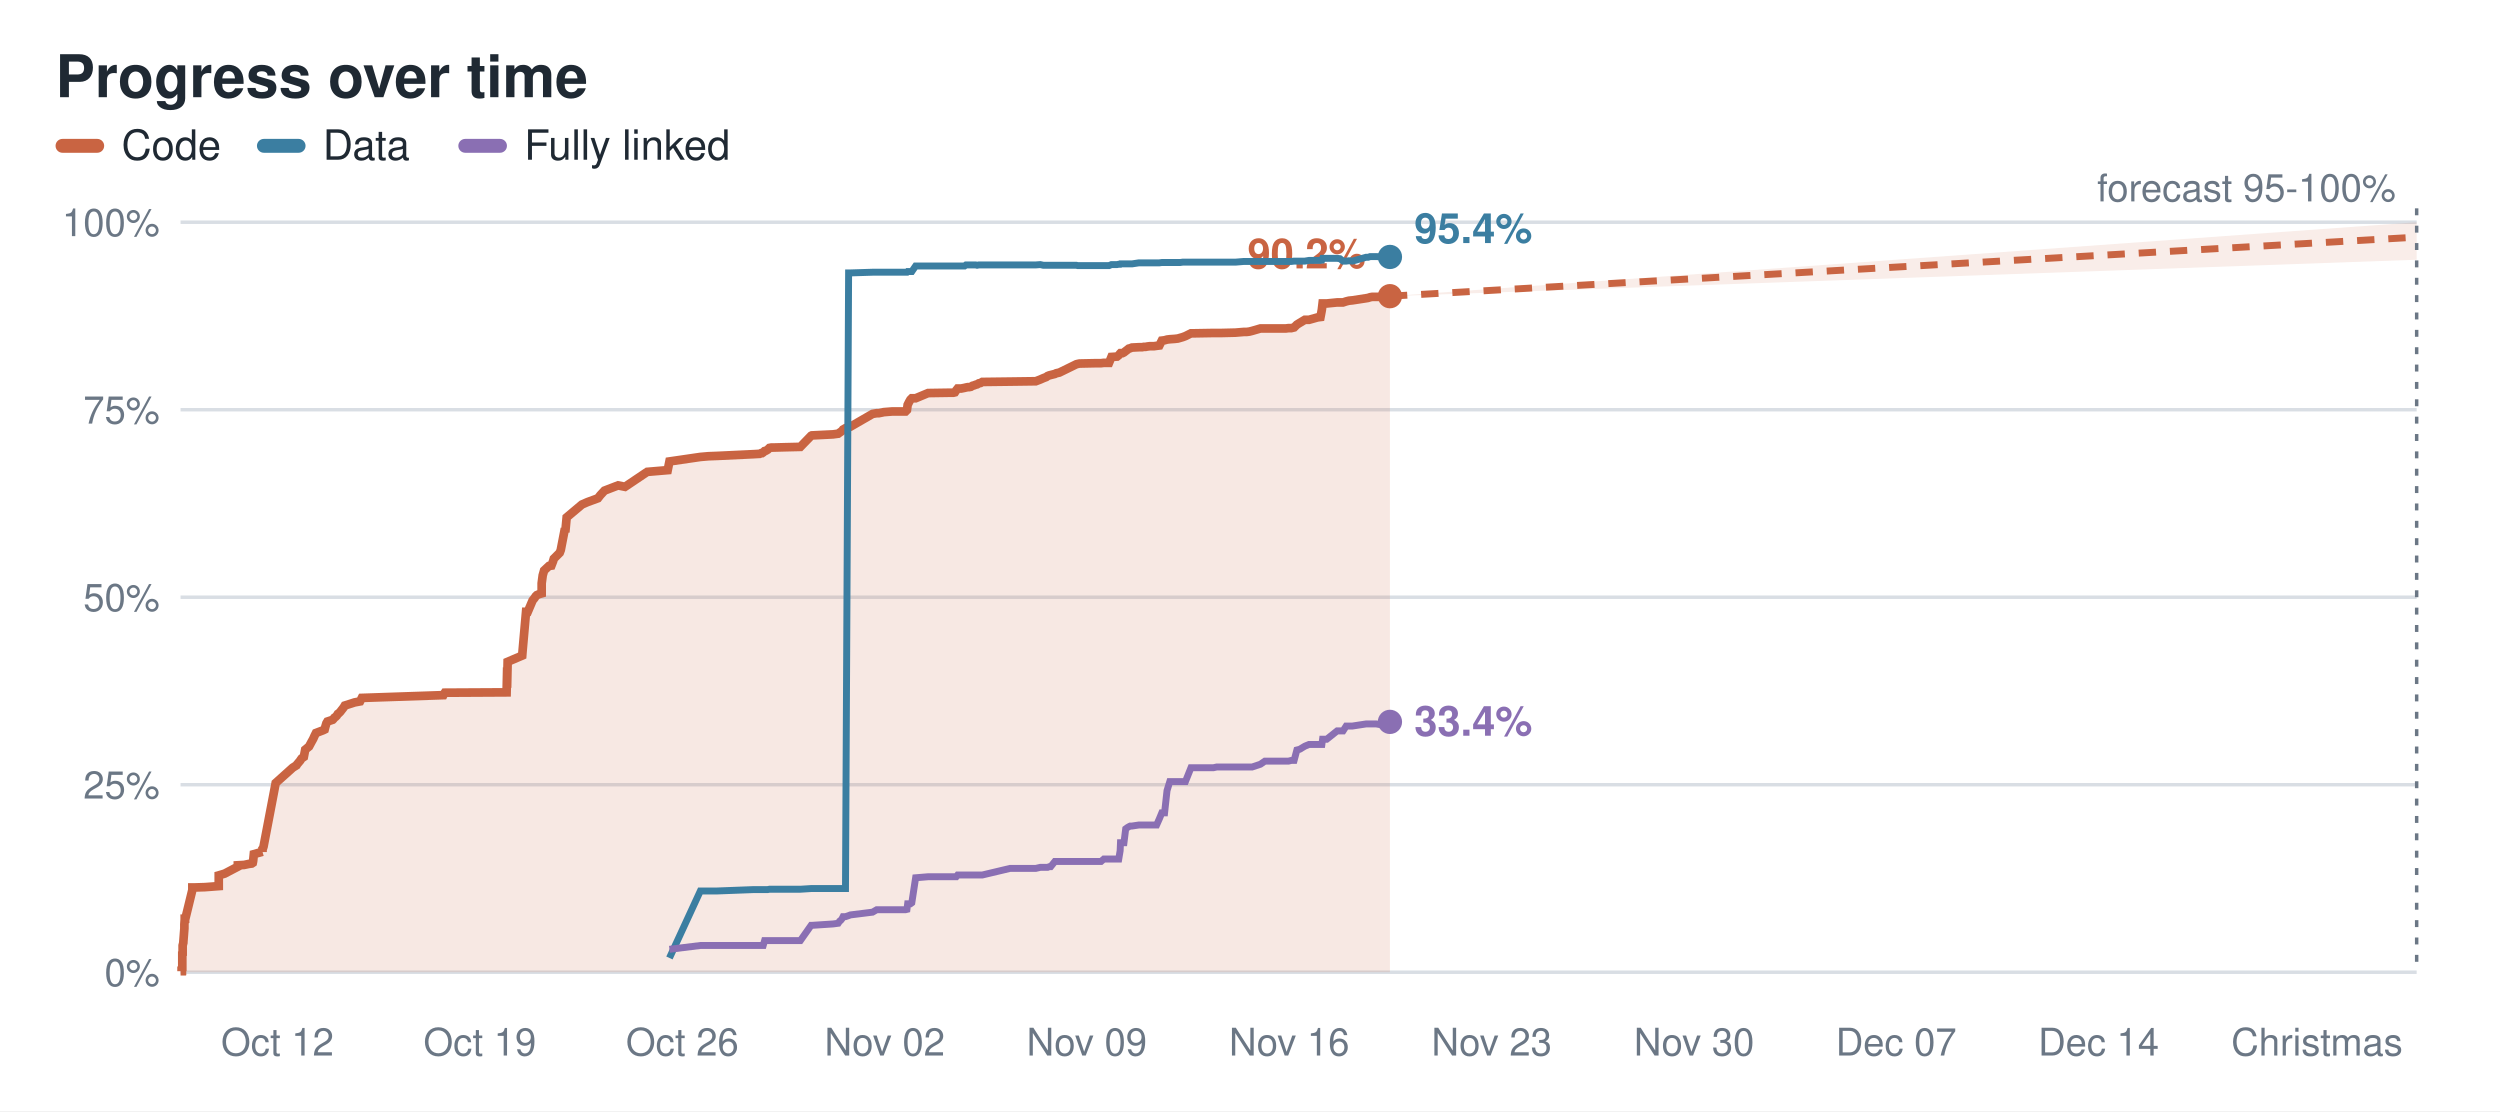
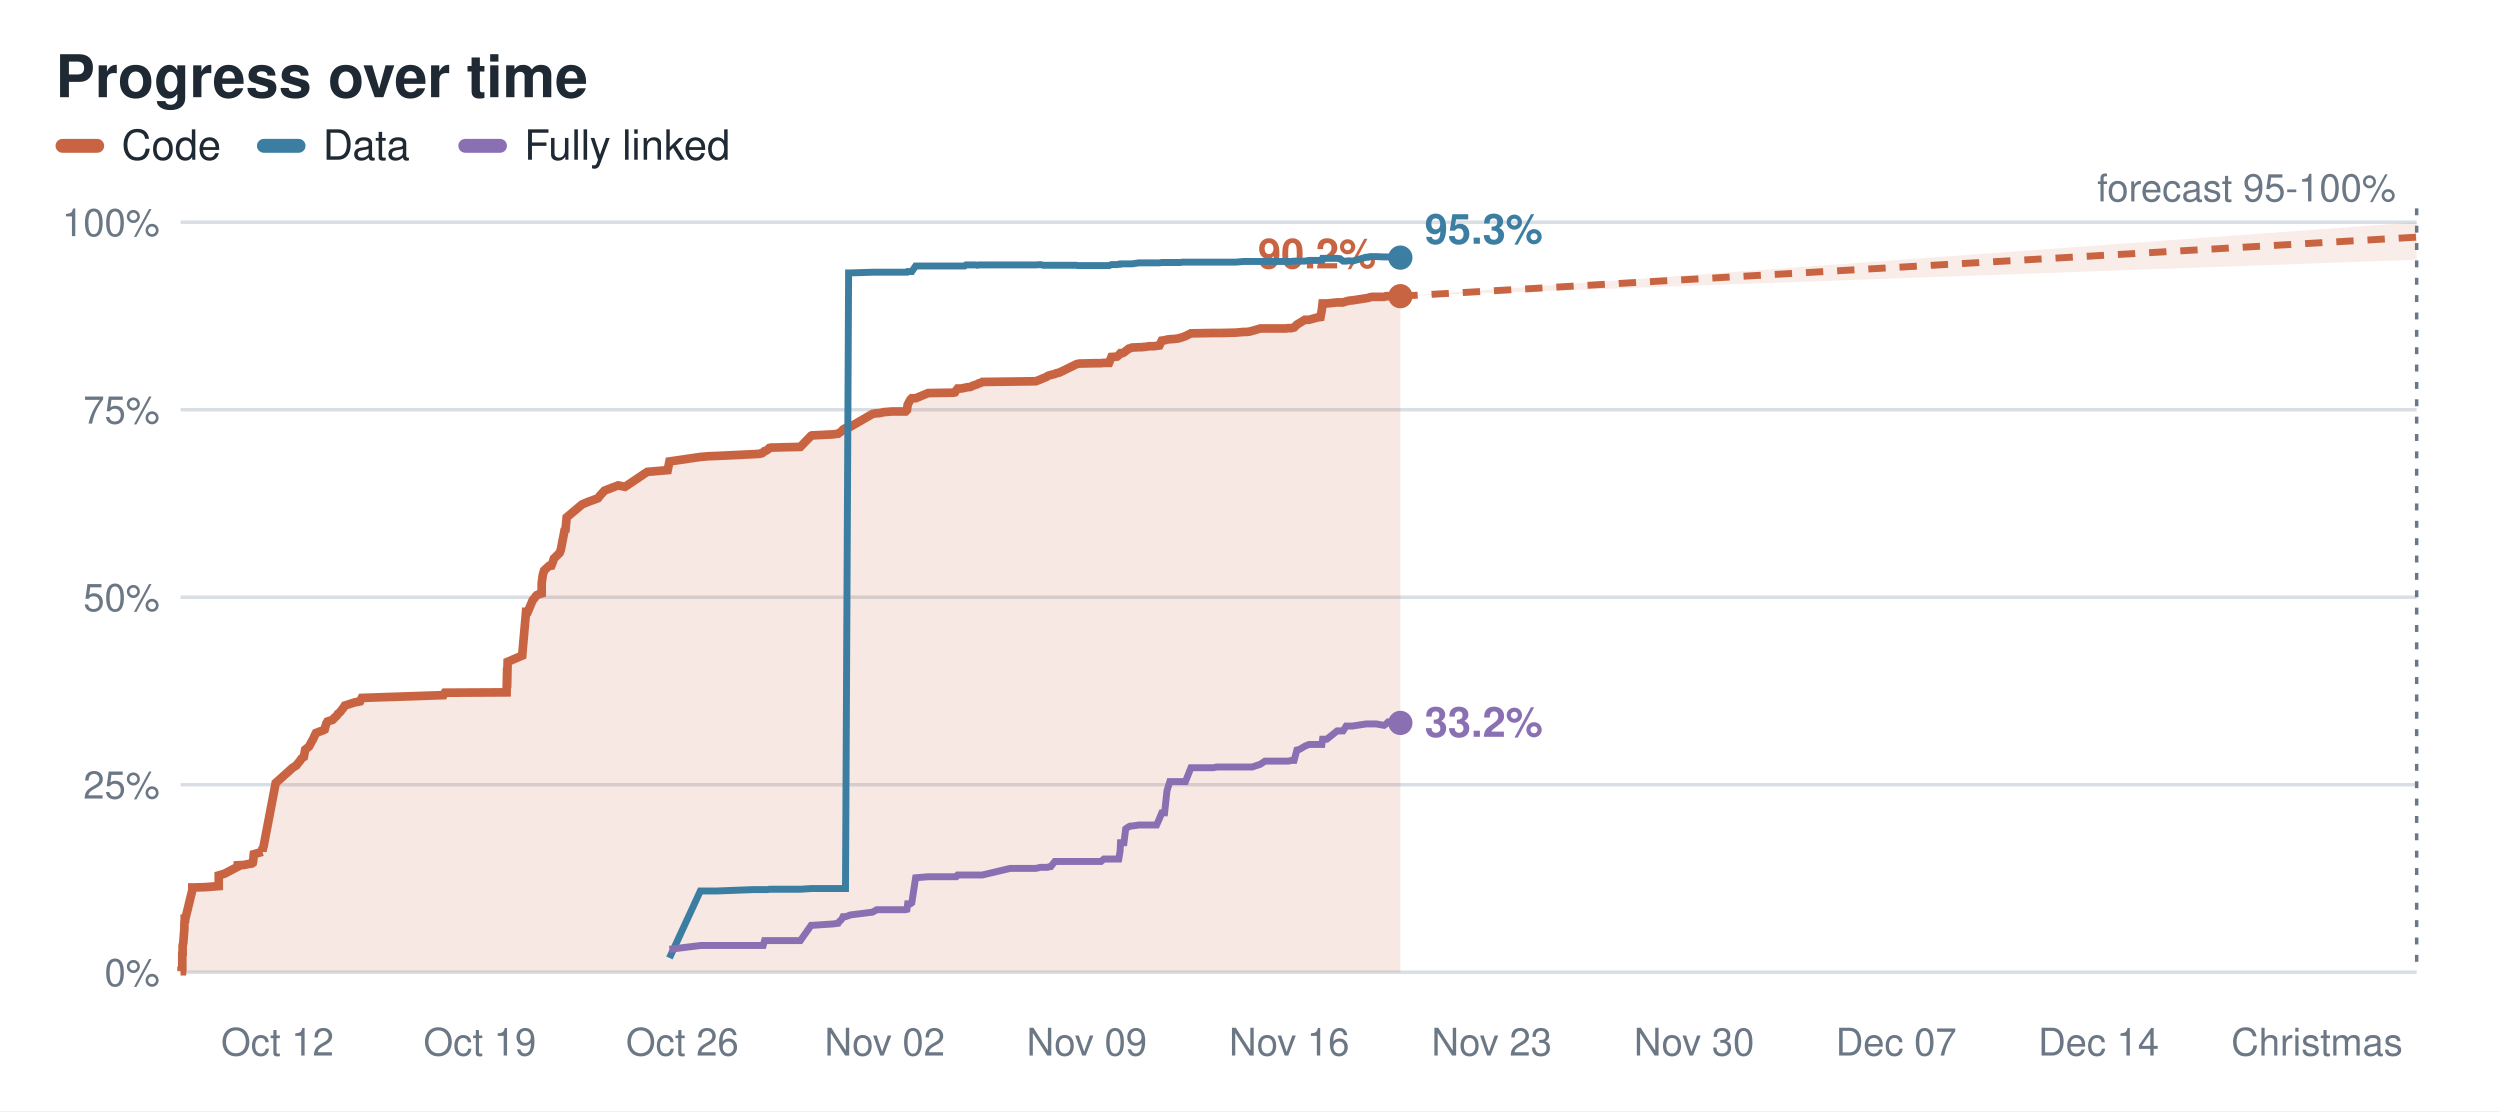
<svg xmlns="http://www.w3.org/2000/svg" viewBox="0 0 720 320" width="720" height="320" font-family="-apple-system,Segoe UI,Helvetica,Arial,sans-serif" role="img" aria-label="Progress over time">
  <rect width="100%" height="100%" fill="#ffffff" />
  <text x="16" y="28" font-size="17" font-weight="600" fill="#1f2933">Progress over time</text>
  <rect x="16" y="40" width="14" height="4" rx="2" fill="#c96442" />
  <text x="35" y="46" font-size="12" fill="#1f2933">Code</text>
  <rect x="74" y="40" width="14" height="4" rx="2" fill="#3b7ea1" />
  <text x="93" y="46" font-size="12" fill="#1f2933">Data</text>
  <rect x="132" y="40" width="14" height="4" rx="2" fill="#8a6fb3" />
  <text x="151" y="46" font-size="12" fill="#1f2933">Fully linked</text>
  <line x1="52" y1="280.0" x2="696" y2="280.0" stroke="#d9dee4" />
  <text x="46" y="284.0" font-size="11" fill="#6b7785" text-anchor="end">0%</text>
  <line x1="52" y1="226.0" x2="696" y2="226.0" stroke="#d9dee4" />
  <text x="46" y="230.0" font-size="11" fill="#6b7785" text-anchor="end">25%</text>
  <line x1="52" y1="172.0" x2="696" y2="172.0" stroke="#d9dee4" />
  <text x="46" y="176.0" font-size="11" fill="#6b7785" text-anchor="end">50%</text>
  <line x1="52" y1="118.0" x2="696" y2="118.0" stroke="#d9dee4" />
  <text x="46" y="122.0" font-size="11" fill="#6b7785" text-anchor="end">75%</text>
  <line x1="52" y1="64.0" x2="696" y2="64.0" stroke="#d9dee4" />
  <text x="46" y="68.0" font-size="11" fill="#6b7785" text-anchor="end">100%</text>
  <text x="79.9" y="304" font-size="11" fill="#6b7785" text-anchor="middle">Oct 12</text>
  <text x="138.2" y="304" font-size="11" fill="#6b7785" text-anchor="middle">Oct 19</text>
  <text x="196.5" y="304" font-size="11" fill="#6b7785" text-anchor="middle">Oct 26</text>
  <text x="254.8" y="304" font-size="11" fill="#6b7785" text-anchor="middle">Nov 02</text>
  <text x="313.0" y="304" font-size="11" fill="#6b7785" text-anchor="middle">Nov 09</text>
  <text x="371.3" y="304" font-size="11" fill="#6b7785" text-anchor="middle">Nov 16</text>
  <text x="429.6" y="304" font-size="11" fill="#6b7785" text-anchor="middle">Nov 23</text>
  <text x="487.9" y="304" font-size="11" fill="#6b7785" text-anchor="middle">Nov 30</text>
  <text x="546.1" y="304" font-size="11" fill="#6b7785" text-anchor="middle">Dec 07</text>
  <text x="604.4" y="304" font-size="11" fill="#6b7785" text-anchor="middle">Dec 14</text>
-   <polygon points="400.3,85.3 696.0,64.0 696.0,74.8" fill="#c96442" opacity="0.12" />
-   <line x1="400.3" y1="85.3" x2="696.0" y2="68.3" stroke="#c96442" stroke-width="2" stroke-dasharray="5,4" />
+   <polygon points="403.3,85.3 696.0,64.0 696.0,74.8" fill="#c96442" opacity="0.12" />
+   <line x1="403.3" y1="85.3" x2="696.0" y2="68.3" stroke="#c96442" stroke-width="2" stroke-dasharray="5,4" />
  <line x1="696.0" y1="60" x2="696.0" y2="280.0" stroke="#6b7785" stroke-dasharray="2,3" />
  <text x="692.0" y="304" font-size="11" fill="#6b7785" text-anchor="end">Christmas</text>
  <text x="690.0" y="58.0" font-size="11" fill="#6b7785" text-anchor="end">forecast 95-100%</text>
-   <polygon points="52.0,280.0 52.0,279.7 52.0,279.7 52.1,279.7 52.1,279.7 52.3,279.7 52.3,279.7 52.3,279.7 52.3,279.7 52.3,279.6 52.3,279.6 52.3,279.6 52.3,279.6 52.4,279.6 52.4,279.5 52.4,279.5 52.4,279.5 52.4,279.5 52.4,279.5 52.4,279.4 52.4,279.4 52.4,279.4 52.4,279.4 52.4,279.4 52.4,279.3 52.4,279.3 52.4,279.3 52.4,279.3 52.4,279.2 52.4,279.2 52.5,279.1 52.5,279.1 52.5,279.0 52.5,279.0 52.5,278.9 52.5,278.9 52.5,278.9 52.5,278.8 52.5,278.8 52.5,278.7 52.5,278.7 52.5,278.6 52.5,274.0 52.6,275.3 52.6,274.0 52.6,274.0 52.6,274.0 52.6,272.9 52.6,272.3 52.8,271.5 52.8,271.3 53.1,267.4 53.1,267.0 53.1,266.2 53.2,264.8 53.2,264.7 53.2,264.6 53.3,264.6 53.3,264.4 53.3,264.3 53.3,264.4 53.3,264.4 53.3,264.4 53.4,264.5 55.4,256.3 55.4,255.7 55.4,255.6 55.7,255.6 55.8,255.6 59.0,255.5 63.0,255.2 63.0,252.1 64.7,251.6 68.5,249.6 68.5,249.2 70.3,249.1 71.7,248.8 72.5,248.7 72.5,248.7 72.8,248.5 72.9,248.0 73.1,246.0 75.6,245.3 75.6,245.4 75.6,244.5 75.7,244.4 75.9,243.8 79.4,225.5 84.3,221.1 85.4,220.4 85.5,220.2 86.5,219.0 86.6,218.8 86.9,218.4 87.5,218.0 87.9,215.9 89.0,215.0 89.7,213.7 90.2,212.8 90.6,211.9 91.0,211.1 93.1,210.3 93.5,210.1 93.7,209.3 94.0,208.3 94.3,207.8 95.8,207.3 96.0,207.1 96.3,206.7 96.6,206.5 97.0,206.1 97.3,205.6 97.6,205.4 98.0,205.0 98.3,204.6 98.7,204.1 99.0,203.7 99.3,203.2 101.5,202.5 102.1,202.3 103.7,202.0 104.2,201.0 127.7,200.2 127.9,199.8 128.1,199.5 145.9,199.4 146.0,195.1 146.1,195.2 146.2,190.6 150.4,188.8 150.5,187.5 151.5,176.2 152.0,176.2 153.4,172.9 153.9,172.3 154.3,171.7 154.6,171.4 155.3,171.1 156.0,170.9 156.0,168.0 156.3,165.7 156.7,164.3 158.1,163.0 158.8,162.9 159.3,161.6 159.5,160.9 161.2,159.2 161.5,158.4 162.7,152.2 162.8,153.3 163.2,149.0 167.6,145.3 169.2,144.6 172.2,143.5 172.9,142.6 174.1,141.3 178.0,139.8 180.0,140.2 186.4,135.9 192.3,135.4 192.8,132.9 201.7,131.6 204.0,131.4 206.6,131.3 217.1,130.8 218.8,130.7 219.2,130.5 219.5,130.5 219.8,130.3 220.2,129.9 220.6,129.8 221.1,129.5 221.6,129.0 222.1,128.9 222.6,128.9 226.3,128.8 230.5,128.7 233.6,125.5 233.8,125.4 239.9,125.1 241.4,124.9 241.8,124.6 242.1,124.4 242.5,124.1 242.8,123.7 243.5,123.3 244.4,123.1 244.9,122.9 251.3,119.2 252.5,119.0 253.1,119.0 254.1,118.8 254.5,118.7 257.0,118.5 260.8,118.5 261.2,118.1 261.4,116.6 261.8,115.8 262.2,115.1 262.6,114.7 263.7,114.7 267.3,113.2 267.5,113.2 273.9,113.1 274.6,113.1 275.0,113.0 275.4,112.4 275.8,111.9 276.4,111.9 276.8,111.9 277.3,111.8 277.8,111.7 278.2,111.6 278.7,111.5 279.1,111.5 279.6,111.4 280.1,111.1 280.5,111.0 281.0,110.8 281.4,110.7 281.9,110.4 282.4,110.3 282.9,110.0 290.9,109.9 298.3,109.8 299.6,109.3 300.5,108.9 301.3,108.6 301.7,108.3 302.2,108.1 302.6,108.0 303.8,107.7 304.2,107.5 305.1,107.3 310.0,104.9 310.4,104.8 310.9,104.7 315.6,104.6 316.0,104.6 317.1,104.6 317.9,104.5 318.9,104.5 319.4,104.5 320.1,102.8 321.7,102.7 322.2,102.3 322.6,101.8 322.7,101.7 323.3,101.7 323.7,101.5 324.2,101.1 324.6,100.8 325.1,100.4 325.5,100.3 326.0,100.1 328.0,100.0 328.9,100.0 329.4,99.9 329.9,99.9 330.4,99.8 331.2,99.7 331.7,99.7 332.4,99.7 333.1,99.6 333.9,99.5 334.6,98.1 335.4,98.0 336.1,97.8 336.9,97.7 338.3,97.6 339.2,97.5 339.9,97.3 340.6,97.1 341.4,96.8 343.0,96.0 343.8,96.0 349.5,95.9 350.4,95.9 351.1,95.9 351.8,95.9 355.8,95.8 358.2,95.6 359.0,95.6 359.8,95.5 360.6,95.3 363.0,94.6 364.3,94.6 370.3,94.6 371.1,94.5 371.9,94.5 372.7,94.3 373.5,93.5 374.3,93.0 375.8,92.1 377.0,92.1 379.5,91.4 380.3,91.3 380.6,89.7 380.7,89.1 380.9,87.4 382.1,87.4 385.1,87.1 385.9,87.1 386.8,87.1 387.7,86.8 388.5,86.6 389.5,86.5 393.4,85.9 394.0,85.8 394.6,85.6 395.2,85.5 395.8,85.5 396.4,85.5 398.6,85.5 399.2,85.3 399.8,85.3 400.3,85.3 400.3,280.0" fill="#c96442" opacity="0.15" />
-   <polyline points="52.0,279.7 52.0,279.7 52.1,279.7 52.1,279.7 52.3,279.7 52.3,279.7 52.3,279.7 52.3,279.7 52.3,279.6 52.3,279.6 52.3,279.6 52.3,279.6 52.4,279.6 52.4,279.5 52.4,279.5 52.4,279.5 52.4,279.5 52.4,279.5 52.4,279.4 52.4,279.4 52.4,279.4 52.4,279.4 52.4,279.4 52.4,279.3 52.4,279.3 52.4,279.3 52.4,279.3 52.4,279.2 52.4,279.2 52.5,279.1 52.5,279.1 52.5,279.0 52.5,279.0 52.5,278.9 52.5,278.9 52.5,278.9 52.5,278.8 52.5,278.8 52.5,278.7 52.5,278.7 52.5,278.6 52.5,274.0 52.6,275.3 52.6,274.0 52.6,274.0 52.6,274.0 52.6,272.9 52.6,272.3 52.8,271.5 52.8,271.3 53.1,267.4 53.1,267.0 53.1,266.2 53.2,264.8 53.2,264.7 53.2,264.6 53.3,264.6 53.3,264.4 53.3,264.3 53.3,264.4 53.3,264.4 53.3,264.4 53.4,264.5 55.4,256.3 55.4,255.7 55.4,255.6 55.7,255.6 55.8,255.6 59.0,255.5 63.0,255.2 63.0,252.1 64.7,251.6 68.5,249.6 68.5,249.2 70.3,249.1 71.7,248.8 72.5,248.7 72.5,248.7 72.8,248.5 72.9,248.0 73.1,246.0 75.6,245.3 75.6,245.4 75.6,244.5 75.7,244.4 75.9,243.8 79.4,225.5 84.3,221.1 85.4,220.4 85.5,220.2 86.5,219.0 86.6,218.8 86.9,218.4 87.5,218.0 87.9,215.9 89.0,215.0 89.7,213.7 90.2,212.8 90.6,211.9 91.0,211.1 93.1,210.3 93.5,210.1 93.7,209.3 94.0,208.3 94.3,207.8 95.8,207.3 96.0,207.1 96.3,206.7 96.6,206.5 97.0,206.1 97.3,205.6 97.6,205.4 98.0,205.0 98.3,204.6 98.7,204.1 99.0,203.7 99.3,203.2 101.5,202.5 102.1,202.3 103.7,202.0 104.2,201.0 127.7,200.2 127.9,199.8 128.1,199.5 145.9,199.4 146.0,195.1 146.1,195.2 146.2,190.6 150.4,188.8 150.5,187.5 151.5,176.2 152.0,176.2 153.4,172.9 153.9,172.3 154.3,171.7 154.6,171.4 155.3,171.1 156.0,170.9 156.0,168.0 156.3,165.7 156.7,164.3 158.1,163.0 158.8,162.9 159.3,161.6 159.5,160.9 161.2,159.2 161.5,158.4 162.7,152.2 162.8,153.3 163.2,149.0 167.6,145.3 169.2,144.6 172.2,143.5 172.9,142.6 174.1,141.3 178.0,139.8 180.0,140.2 186.4,135.9 192.3,135.4 192.8,132.9 201.7,131.6 204.0,131.4 206.6,131.3 217.1,130.8 218.8,130.7 219.2,130.5 219.5,130.5 219.8,130.3 220.2,129.9 220.6,129.8 221.1,129.5 221.6,129.0 222.1,128.9 222.6,128.9 226.3,128.8 230.5,128.7 233.6,125.5 233.8,125.4 239.9,125.1 241.4,124.9 241.8,124.6 242.1,124.4 242.5,124.1 242.8,123.7 243.5,123.3 244.4,123.1 244.9,122.9 251.3,119.2 252.5,119.0 253.1,119.0 254.1,118.8 254.5,118.7 257.0,118.5 260.8,118.5 261.2,118.1 261.4,116.6 261.8,115.8 262.2,115.1 262.6,114.7 263.7,114.7 267.3,113.2 267.5,113.2 273.9,113.1 274.6,113.1 275.0,113.0 275.4,112.4 275.8,111.9 276.4,111.9 276.8,111.9 277.3,111.8 277.8,111.7 278.2,111.6 278.7,111.5 279.1,111.5 279.6,111.4 280.1,111.1 280.5,111.0 281.0,110.8 281.4,110.7 281.9,110.4 282.4,110.3 282.9,110.0 290.9,109.9 298.3,109.8 299.6,109.3 300.5,108.9 301.3,108.6 301.7,108.3 302.2,108.1 302.6,108.0 303.8,107.7 304.2,107.5 305.1,107.3 310.0,104.9 310.4,104.8 310.9,104.7 315.6,104.6 316.0,104.6 317.1,104.6 317.9,104.5 318.9,104.5 319.4,104.5 320.1,102.8 321.7,102.7 322.2,102.3 322.6,101.8 322.7,101.7 323.3,101.7 323.7,101.5 324.2,101.1 324.6,100.8 325.1,100.4 325.5,100.3 326.0,100.1 328.0,100.0 328.9,100.0 329.4,99.9 329.9,99.9 330.4,99.8 331.2,99.7 331.7,99.7 332.4,99.7 333.1,99.6 333.9,99.5 334.6,98.1 335.4,98.0 336.1,97.8 336.9,97.7 338.3,97.6 339.2,97.5 339.9,97.3 340.6,97.1 341.4,96.8 343.0,96.0 343.8,96.0 349.5,95.9 350.4,95.9 351.1,95.9 351.8,95.9 355.8,95.8 358.2,95.6 359.0,95.6 359.8,95.5 360.6,95.3 363.0,94.6 364.3,94.6 370.3,94.6 371.1,94.5 371.9,94.5 372.7,94.3 373.5,93.5 374.3,93.0 375.8,92.1 377.0,92.1 379.5,91.4 380.3,91.3 380.6,89.7 380.7,89.1 380.9,87.4 382.1,87.4 385.1,87.1 385.9,87.1 386.8,87.1 387.7,86.8 388.5,86.6 389.5,86.5 393.4,85.9 394.0,85.8 394.6,85.6 395.2,85.5 395.8,85.5 396.4,85.5 398.6,85.5 399.2,85.3 399.8,85.3 400.3,85.3" fill="none" stroke="#c96442" stroke-width="2.5" />
-   <circle cx="400.3" cy="85.3" r="3.5" fill="#c96442" />
-   <text x="393.3" y="77.3" font-size="12" font-weight="600" fill="#c96442" text-anchor="end">90.2%</text>
-   <polyline points="192.8,275.9 201.7,256.6 204.0,256.6 206.6,256.6 217.1,256.2 218.8,256.2 219.2,256.2 219.5,256.2 219.8,256.2 220.2,256.2 220.6,256.2 221.1,256.2 221.6,256.1 222.1,256.1 222.6,256.1 226.3,256.1 230.5,256.1 233.6,255.9 233.8,255.9 239.9,255.9 241.4,255.9 241.8,255.9 242.1,255.9 242.5,255.9 242.8,255.9 243.5,255.9 244.4,78.6 244.9,78.6 251.3,78.4 252.5,78.4 253.1,78.4 254.1,78.4 254.5,78.4 257.0,78.4 260.8,78.4 261.2,78.4 261.4,78.2 261.8,78.2 262.2,78.2 262.6,78.2 263.7,76.6 267.3,76.6 267.5,76.6 273.9,76.6 274.6,76.6 275.0,76.6 275.4,76.6 275.8,76.6 276.4,76.6 276.8,76.6 277.3,76.6 277.8,76.6 278.2,76.3 278.7,76.3 279.1,76.3 279.6,76.3 280.1,76.3 280.5,76.3 281.0,76.3 281.4,76.4 281.9,76.3 282.4,76.3 282.9,76.3 290.9,76.3 298.3,76.3 299.6,76.2 300.5,76.4 301.3,76.4 301.7,76.4 302.2,76.4 302.6,76.4 303.8,76.4 304.2,76.4 305.1,76.4 310.0,76.4 310.4,76.5 310.9,76.5 315.6,76.5 316.0,76.5 317.1,76.5 317.9,76.5 318.9,76.5 319.4,76.5 320.1,76.2 321.7,76.2 322.2,76.1 322.6,76.1 322.7,76.0 323.3,76.0 323.7,76.0 324.2,76.0 324.6,76.0 325.1,76.0 325.5,76.0 326.0,76.0 328.0,75.7 328.9,75.7 329.4,75.7 329.9,75.7 330.4,75.7 331.2,75.7 331.7,75.7 332.4,75.7 333.1,75.7 333.9,75.7 334.6,75.6 335.4,75.6 336.1,75.6 336.9,75.6 338.3,75.6 339.2,75.6 339.9,75.6 340.6,75.5 341.4,75.5 343.0,75.5 343.8,75.5 349.5,75.5 350.4,75.5 351.1,75.5 351.8,75.5 355.8,75.5 358.2,75.3 359.0,75.3 359.8,75.3 360.6,75.3 363.0,75.3 364.3,75.3 370.3,75.3 371.1,75.3 371.9,75.3 372.7,75.2 373.5,75.2 374.3,75.2 375.8,75.2 377.0,75.0 379.5,75.0 380.3,75.0 380.6,74.9 380.7,74.9 380.9,74.4 382.1,74.4 385.1,74.4 385.9,74.5 386.8,75.2 387.7,75.2 388.5,75.1 389.5,75.2 393.4,74.1 394.0,74.1 394.6,73.9 395.2,73.9 395.8,73.9 396.4,73.9 398.6,74.0 399.2,74.0 399.8,74.0 400.3,74.0" fill="none" stroke="#3b7ea1" stroke-width="2" />
-   <circle cx="400.3" cy="74.0" r="3.5" fill="#3b7ea1" />
-   <text x="407.3" y="70.0" font-size="12" font-weight="600" fill="#3b7ea1">95.4%</text>
-   <polyline points="192.8,273.4 201.7,272.3 204.0,272.3 206.6,272.3 217.1,272.3 218.8,272.3 219.2,272.3 219.5,272.3 219.8,272.3 220.2,270.9 220.6,270.9 221.1,270.9 221.6,270.9 222.1,270.9 222.6,270.9 226.3,270.9 230.5,270.9 233.6,266.5 233.8,266.5 239.9,266.1 241.4,265.9 241.8,265.3 242.1,265.1 242.5,264.6 242.8,264.0 243.5,264.0 244.4,263.7 244.9,263.5 251.3,262.7 252.5,262.0 253.1,262.0 254.1,262.0 254.5,262.0 257.0,262.0 260.8,262.0 261.2,261.9 261.4,260.3 261.8,260.3 262.2,260.3 262.6,260.0 263.7,252.8 267.3,252.5 267.5,252.5 273.9,252.5 274.6,252.5 275.0,252.5 275.4,252.5 275.8,252.0 276.4,252.0 276.8,252.0 277.3,252.0 277.8,252.0 278.2,252.0 278.7,252.0 279.1,252.0 279.6,252.0 280.1,252.0 280.5,252.0 281.0,252.0 281.4,252.0 281.9,252.0 282.4,252.0 282.9,252.0 290.9,250.1 298.3,250.1 299.6,249.8 300.5,249.8 301.3,249.8 301.7,249.8 302.2,249.6 302.6,249.6 303.8,248.1 304.2,248.1 305.1,248.1 310.0,248.1 310.4,248.1 310.9,248.1 315.6,248.1 316.0,248.1 317.1,248.1 317.9,247.4 318.9,247.4 319.4,247.4 320.1,247.4 321.7,247.4 322.2,247.4 322.6,245.0 322.7,242.7 323.3,242.7 323.7,242.7 324.2,238.7 324.6,238.4 325.1,238.1 325.5,237.9 326.0,237.9 328.0,237.6 328.9,237.6 329.4,237.6 329.9,237.6 330.4,237.6 331.2,237.6 331.7,237.6 332.4,237.6 333.1,237.6 333.9,235.8 334.6,234.1 335.4,234.1 336.1,227.7 336.9,225.1 338.3,225.1 339.2,225.1 339.9,225.1 340.6,225.1 341.4,225.1 343.0,221.1 343.8,221.1 349.5,221.1 350.4,220.9 351.1,220.9 351.8,220.9 355.8,220.9 358.2,220.9 359.0,220.9 359.8,220.9 360.6,220.9 363.0,220.1 364.3,219.2 370.3,219.2 371.1,219.2 371.9,219.0 372.7,219.0 373.5,216.0 374.3,215.8 375.8,214.9 377.0,214.4 379.5,214.4 380.3,214.4 380.6,214.4 380.7,214.4 380.9,212.9 382.1,212.9 385.1,210.5 385.9,210.5 386.8,210.5 387.7,209.1 388.5,209.1 389.5,209.1 393.4,208.5 394.0,208.5 394.6,208.5 395.2,208.5 395.8,208.5 396.4,208.5 398.6,208.9 399.2,208.5 399.8,207.9 400.3,207.9" fill="none" stroke="#8a6fb3" stroke-width="2" />
-   <circle cx="400.3" cy="207.9" r="3.5" fill="#8a6fb3" />
-   <text x="407.3" y="211.9" font-size="12" font-weight="600" fill="#8a6fb3">33.4%</text>
+   <polygon points="52.0,280.0 52.0,279.7 52.0,279.7 52.1,279.7 52.1,279.7 52.3,279.7 52.3,279.7 52.3,279.7 52.3,279.7 52.3,279.6 52.3,279.6 52.3,279.6 52.3,279.6 52.4,279.6 52.4,279.5 52.4,279.5 52.4,279.5 52.4,279.5 52.4,279.5 52.4,279.4 52.4,279.4 52.4,279.4 52.4,279.4 52.4,279.4 52.4,279.3 52.4,279.3 52.4,279.3 52.4,279.3 52.4,279.2 52.4,279.2 52.5,279.1 52.5,279.1 52.5,279.0 52.5,279.0 52.5,278.9 52.5,278.9 52.5,278.9 52.5,278.8 52.5,278.8 52.5,278.7 52.5,278.7 52.5,278.6 52.5,274.0 52.6,275.3 52.6,274.0 52.6,274.0 52.6,274.0 52.6,272.9 52.6,272.3 52.8,271.5 52.8,271.3 53.1,267.4 53.1,267.0 53.1,266.2 53.2,264.8 53.2,264.7 53.2,264.6 53.3,264.6 53.3,264.4 53.3,264.3 53.3,264.4 53.3,264.4 53.3,264.4 53.4,264.5 55.4,256.3 55.4,255.7 55.4,255.6 55.7,255.6 55.8,255.6 59.0,255.5 63.0,255.2 63.0,252.1 64.7,251.6 68.5,249.6 68.5,249.2 70.3,249.1 71.7,248.8 72.5,248.7 72.5,248.7 72.8,248.5 72.9,248.0 73.1,246.0 75.6,245.3 75.6,245.4 75.6,244.5 75.7,244.4 75.9,243.8 79.4,225.5 84.3,221.1 85.4,220.4 85.5,220.2 86.5,219.0 86.6,218.8 86.9,218.4 87.5,218.0 87.9,215.9 89.0,215.0 89.7,213.7 90.2,212.8 90.6,211.9 91.0,211.1 93.1,210.3 93.5,210.1 93.7,209.3 94.0,208.3 94.3,207.8 95.8,207.3 96.0,207.1 96.3,206.7 96.6,206.5 97.0,206.1 97.3,205.6 97.6,205.4 98.0,205.0 98.3,204.6 98.7,204.1 99.0,203.7 99.3,203.2 101.5,202.5 102.1,202.3 103.7,202.0 104.2,201.0 127.7,200.2 127.9,199.8 128.1,199.5 145.9,199.4 146.0,195.1 146.1,195.2 146.2,190.6 150.4,188.8 150.5,187.5 151.5,176.2 152.0,176.2 153.4,172.9 153.9,172.3 154.3,171.7 154.6,171.4 155.3,171.1 156.0,170.9 156.0,168.0 156.3,165.7 156.7,164.3 158.1,163.0 158.8,162.9 159.3,161.6 159.5,160.9 161.2,159.2 161.5,158.4 162.7,152.2 162.8,153.3 163.2,149.0 167.6,145.3 169.2,144.6 172.2,143.5 172.9,142.6 174.1,141.3 178.0,139.8 180.0,140.2 186.4,135.9 192.3,135.4 192.8,132.9 201.7,131.6 204.0,131.4 206.6,131.3 217.1,130.8 218.8,130.7 219.2,130.5 219.5,130.5 219.8,130.3 220.2,129.9 220.6,129.8 221.1,129.5 221.6,129.0 222.1,128.9 222.6,128.9 226.3,128.8 230.5,128.7 233.6,125.5 233.8,125.4 239.9,125.1 241.4,124.9 241.8,124.6 242.1,124.4 242.5,124.1 242.8,123.7 243.5,123.3 244.4,123.1 244.9,122.9 251.3,119.2 252.5,119.0 253.1,119.0 254.1,118.8 254.5,118.7 257.0,118.5 260.8,118.5 261.2,118.1 261.4,116.6 261.8,115.8 262.2,115.1 262.6,114.7 263.7,114.7 267.3,113.2 267.5,113.2 273.9,113.1 274.6,113.1 275.0,113.0 275.4,112.4 275.8,111.9 276.4,111.9 276.8,111.9 277.3,111.8 277.8,111.7 278.2,111.6 278.7,111.5 279.1,111.5 279.6,111.4 280.1,111.1 280.5,111.0 281.0,110.8 281.4,110.7 281.9,110.4 282.4,110.3 282.9,110.0 290.9,109.9 298.3,109.8 299.6,109.3 300.5,108.9 301.3,108.6 301.7,108.3 302.2,108.1 302.6,108.0 303.8,107.7 304.2,107.5 305.1,107.3 310.0,104.9 310.4,104.8 310.9,104.7 315.6,104.6 316.0,104.6 317.1,104.6 317.9,104.5 318.9,104.5 319.4,104.5 320.1,102.8 321.7,102.7 322.2,102.3 322.6,101.8 322.7,101.7 323.3,101.7 323.7,101.5 324.2,101.1 324.6,100.8 325.1,100.4 325.5,100.3 326.0,100.1 328.0,100.0 328.9,100.0 329.4,99.9 329.9,99.9 330.4,99.8 331.2,99.7 331.7,99.7 332.4,99.7 333.1,99.6 333.9,99.5 334.6,98.1 335.4,98.0 336.1,97.8 336.9,97.7 338.3,97.6 339.2,97.5 339.9,97.3 340.6,97.1 341.4,96.8 343.0,96.0 343.8,96.0 349.5,95.9 350.4,95.9 351.1,95.9 351.8,95.9 355.8,95.8 358.2,95.6 359.0,95.6 359.8,95.5 360.6,95.3 363.0,94.6 364.3,94.6 370.3,94.6 371.1,94.5 371.9,94.5 372.7,94.3 373.5,93.5 374.3,93.0 375.8,92.1 377.0,92.1 379.5,91.4 380.3,91.3 380.6,89.7 380.7,89.1 380.9,87.4 382.1,87.4 385.1,87.1 385.9,87.1 386.8,87.1 387.7,86.8 388.5,86.6 389.5,86.5 393.4,85.9 394.0,85.8 394.6,85.6 395.2,85.5 395.8,85.5 396.4,85.5 398.6,85.5 399.2,85.3 399.8,85.3 400.3,85.3 403.3,85.3 403.3,280.0" fill="#c96442" opacity="0.15" />
+   <polyline points="52.0,279.7 52.0,279.7 52.1,279.7 52.1,279.7 52.3,279.7 52.3,279.7 52.3,279.7 52.3,279.7 52.3,279.6 52.3,279.6 52.3,279.6 52.3,279.6 52.4,279.6 52.4,279.5 52.4,279.5 52.4,279.5 52.4,279.5 52.4,279.5 52.4,279.4 52.4,279.4 52.4,279.4 52.4,279.4 52.4,279.4 52.4,279.3 52.4,279.3 52.4,279.3 52.4,279.3 52.4,279.2 52.4,279.2 52.5,279.1 52.5,279.1 52.5,279.0 52.5,279.0 52.5,278.9 52.5,278.9 52.5,278.9 52.5,278.8 52.5,278.8 52.5,278.7 52.5,278.7 52.5,278.6 52.5,274.0 52.6,275.3 52.6,274.0 52.6,274.0 52.6,274.0 52.6,272.9 52.6,272.3 52.8,271.5 52.8,271.3 53.1,267.4 53.1,267.0 53.1,266.2 53.2,264.8 53.2,264.7 53.2,264.6 53.3,264.6 53.3,264.4 53.3,264.3 53.3,264.4 53.3,264.4 53.3,264.4 53.4,264.5 55.4,256.3 55.4,255.7 55.4,255.6 55.7,255.6 55.8,255.6 59.0,255.5 63.0,255.2 63.0,252.1 64.7,251.6 68.5,249.6 68.5,249.2 70.3,249.1 71.7,248.8 72.5,248.7 72.5,248.7 72.8,248.5 72.9,248.0 73.1,246.0 75.6,245.3 75.6,245.4 75.6,244.5 75.7,244.4 75.9,243.8 79.4,225.5 84.3,221.1 85.4,220.4 85.5,220.2 86.5,219.0 86.6,218.8 86.9,218.4 87.5,218.0 87.9,215.9 89.0,215.0 89.7,213.7 90.2,212.8 90.6,211.9 91.0,211.1 93.1,210.3 93.5,210.1 93.7,209.3 94.0,208.3 94.3,207.8 95.8,207.3 96.0,207.1 96.3,206.7 96.6,206.5 97.0,206.1 97.3,205.6 97.6,205.4 98.0,205.0 98.3,204.6 98.7,204.1 99.0,203.7 99.3,203.2 101.5,202.5 102.1,202.3 103.7,202.0 104.2,201.0 127.7,200.2 127.9,199.8 128.1,199.5 145.9,199.4 146.0,195.1 146.1,195.2 146.2,190.6 150.4,188.8 150.5,187.5 151.5,176.2 152.0,176.2 153.4,172.9 153.9,172.3 154.3,171.7 154.6,171.4 155.3,171.1 156.0,170.9 156.0,168.0 156.3,165.7 156.7,164.3 158.1,163.0 158.8,162.9 159.3,161.6 159.5,160.9 161.2,159.2 161.5,158.4 162.7,152.2 162.8,153.3 163.2,149.0 167.6,145.3 169.2,144.6 172.2,143.5 172.9,142.6 174.1,141.3 178.0,139.8 180.0,140.2 186.4,135.9 192.3,135.4 192.8,132.9 201.7,131.6 204.0,131.4 206.6,131.3 217.1,130.8 218.8,130.7 219.2,130.5 219.5,130.5 219.8,130.3 220.2,129.9 220.6,129.8 221.1,129.5 221.6,129.0 222.1,128.9 222.6,128.9 226.3,128.8 230.5,128.7 233.6,125.5 233.8,125.4 239.9,125.1 241.4,124.9 241.8,124.6 242.1,124.4 242.5,124.1 242.8,123.7 243.5,123.3 244.4,123.1 244.9,122.9 251.3,119.2 252.5,119.0 253.1,119.0 254.1,118.8 254.5,118.7 257.0,118.5 260.8,118.5 261.2,118.1 261.4,116.6 261.8,115.8 262.2,115.1 262.6,114.7 263.7,114.7 267.3,113.2 267.5,113.2 273.9,113.1 274.6,113.1 275.0,113.0 275.4,112.4 275.8,111.9 276.4,111.9 276.8,111.9 277.3,111.8 277.8,111.7 278.2,111.6 278.7,111.5 279.1,111.5 279.6,111.4 280.1,111.1 280.5,111.0 281.0,110.8 281.4,110.7 281.9,110.4 282.4,110.3 282.9,110.0 290.9,109.9 298.3,109.8 299.6,109.3 300.5,108.9 301.3,108.6 301.7,108.3 302.2,108.1 302.6,108.0 303.8,107.7 304.2,107.5 305.1,107.3 310.0,104.9 310.4,104.8 310.9,104.7 315.6,104.6 316.0,104.6 317.1,104.6 317.9,104.5 318.9,104.5 319.4,104.5 320.1,102.8 321.7,102.7 322.2,102.3 322.6,101.8 322.7,101.7 323.3,101.7 323.7,101.5 324.2,101.1 324.6,100.8 325.1,100.4 325.5,100.3 326.0,100.1 328.0,100.0 328.9,100.0 329.4,99.9 329.9,99.9 330.4,99.8 331.2,99.7 331.7,99.7 332.4,99.7 333.1,99.6 333.9,99.5 334.6,98.1 335.4,98.0 336.1,97.8 336.9,97.7 338.3,97.6 339.2,97.5 339.9,97.3 340.6,97.1 341.4,96.8 343.0,96.0 343.8,96.0 349.5,95.9 350.4,95.9 351.1,95.9 351.8,95.9 355.8,95.8 358.2,95.6 359.0,95.6 359.8,95.5 360.6,95.3 363.0,94.6 364.3,94.6 370.3,94.6 371.1,94.5 371.9,94.5 372.7,94.3 373.5,93.5 374.3,93.0 375.8,92.1 377.0,92.1 379.5,91.4 380.3,91.3 380.6,89.7 380.7,89.1 380.9,87.4 382.1,87.4 385.1,87.1 385.9,87.1 386.8,87.1 387.7,86.8 388.5,86.6 389.5,86.5 393.4,85.9 394.0,85.8 394.6,85.6 395.2,85.5 395.8,85.5 396.4,85.5 398.6,85.5 399.2,85.3 399.8,85.3 400.3,85.3 403.3,85.3" fill="none" stroke="#c96442" stroke-width="2.5" />
+   <circle cx="403.3" cy="85.3" r="3.5" fill="#c96442" />
+   <text x="396.3" y="77.3" font-size="12" font-weight="600" fill="#c96442" text-anchor="end">90.2%</text>
+   <polyline points="192.8,275.9 201.7,256.6 204.0,256.6 206.6,256.6 217.1,256.2 218.8,256.2 219.2,256.2 219.5,256.2 219.8,256.2 220.2,256.2 220.6,256.2 221.1,256.2 221.6,256.1 222.1,256.1 222.6,256.1 226.3,256.1 230.5,256.1 233.6,255.9 233.8,255.9 239.9,255.9 241.4,255.9 241.8,255.9 242.1,255.9 242.5,255.9 242.8,255.9 243.5,255.9 244.4,78.6 244.9,78.6 251.3,78.4 252.5,78.4 253.1,78.4 254.1,78.4 254.5,78.4 257.0,78.4 260.8,78.4 261.2,78.4 261.4,78.2 261.8,78.2 262.2,78.2 262.6,78.2 263.7,76.6 267.3,76.6 267.5,76.6 273.9,76.6 274.6,76.6 275.0,76.6 275.4,76.6 275.8,76.6 276.4,76.6 276.8,76.6 277.3,76.6 277.8,76.6 278.2,76.3 278.7,76.3 279.1,76.3 279.6,76.3 280.1,76.3 280.5,76.3 281.0,76.3 281.4,76.4 281.9,76.3 282.4,76.3 282.9,76.3 290.9,76.3 298.3,76.3 299.6,76.2 300.5,76.4 301.3,76.4 301.7,76.4 302.2,76.4 302.6,76.4 303.8,76.4 304.2,76.4 305.1,76.4 310.0,76.4 310.4,76.5 310.9,76.5 315.6,76.5 316.0,76.5 317.1,76.5 317.9,76.5 318.9,76.5 319.4,76.5 320.1,76.2 321.7,76.2 322.2,76.1 322.6,76.1 322.7,76.0 323.3,76.0 323.7,76.0 324.2,76.0 324.6,76.0 325.1,76.0 325.5,76.0 326.0,76.0 328.0,75.7 328.9,75.7 329.4,75.7 329.9,75.7 330.4,75.7 331.2,75.7 331.7,75.7 332.4,75.7 333.1,75.7 333.9,75.7 334.6,75.6 335.4,75.6 336.1,75.6 336.9,75.6 338.3,75.6 339.2,75.6 339.9,75.6 340.6,75.5 341.4,75.5 343.0,75.5 343.8,75.5 349.5,75.5 350.4,75.5 351.1,75.5 351.8,75.5 355.8,75.5 358.2,75.3 359.0,75.3 359.8,75.3 360.6,75.3 363.0,75.3 364.3,75.3 370.3,75.3 371.1,75.3 371.9,75.3 372.7,75.2 373.5,75.2 374.3,75.2 375.8,75.2 377.0,75.0 379.5,75.0 380.3,75.0 380.6,74.9 380.7,74.9 380.9,74.4 382.1,74.4 385.1,74.4 385.9,74.5 386.8,75.2 387.7,75.2 388.5,75.1 389.5,75.2 393.4,74.1 394.0,74.1 394.6,73.9 395.2,73.9 395.8,73.9 396.4,73.9 398.6,74.0 399.2,74.0 399.8,74.0 400.3,74.0 403.3,74.2" fill="none" stroke="#3b7ea1" stroke-width="2" />
+   <circle cx="403.3" cy="74.2" r="3.5" fill="#3b7ea1" />
+   <text x="410.3" y="70.2" font-size="12" font-weight="600" fill="#3b7ea1">95.3%</text>
+   <polyline points="192.8,273.4 201.7,272.3 204.0,272.3 206.6,272.3 217.1,272.3 218.8,272.3 219.2,272.3 219.5,272.3 219.8,272.3 220.2,270.9 220.6,270.9 221.1,270.9 221.6,270.9 222.1,270.9 222.6,270.9 226.3,270.9 230.5,270.9 233.6,266.5 233.8,266.5 239.9,266.1 241.4,265.9 241.8,265.3 242.1,265.1 242.5,264.6 242.8,264.0 243.5,264.0 244.4,263.7 244.9,263.5 251.3,262.7 252.5,262.0 253.1,262.0 254.1,262.0 254.5,262.0 257.0,262.0 260.8,262.0 261.2,261.9 261.4,260.3 261.8,260.3 262.2,260.3 262.6,260.0 263.7,252.8 267.3,252.5 267.5,252.5 273.9,252.5 274.6,252.5 275.0,252.5 275.4,252.5 275.8,252.0 276.4,252.0 276.8,252.0 277.3,252.0 277.8,252.0 278.2,252.0 278.7,252.0 279.1,252.0 279.6,252.0 280.1,252.0 280.5,252.0 281.0,252.0 281.4,252.0 281.9,252.0 282.4,252.0 282.9,252.0 290.9,250.1 298.3,250.1 299.6,249.8 300.5,249.8 301.3,249.8 301.7,249.8 302.2,249.6 302.6,249.6 303.8,248.1 304.2,248.1 305.1,248.1 310.0,248.1 310.4,248.1 310.9,248.1 315.6,248.1 316.0,248.1 317.1,248.1 317.9,247.4 318.9,247.4 319.4,247.4 320.1,247.4 321.7,247.4 322.2,247.4 322.6,245.0 322.7,242.7 323.3,242.7 323.7,242.7 324.2,238.7 324.6,238.4 325.1,238.1 325.5,237.9 326.0,237.9 328.0,237.6 328.9,237.6 329.4,237.6 329.9,237.6 330.4,237.6 331.2,237.6 331.7,237.6 332.4,237.6 333.1,237.6 333.9,235.8 334.6,234.1 335.4,234.1 336.1,227.7 336.9,225.1 338.3,225.1 339.2,225.1 339.9,225.1 340.6,225.1 341.4,225.1 343.0,221.1 343.8,221.1 349.5,221.1 350.4,220.9 351.1,220.9 351.8,220.9 355.8,220.9 358.2,220.9 359.0,220.9 359.8,220.9 360.6,220.9 363.0,220.1 364.3,219.2 370.3,219.2 371.1,219.2 371.9,219.0 372.7,219.0 373.5,216.0 374.3,215.8 375.8,214.9 377.0,214.4 379.5,214.4 380.3,214.4 380.6,214.4 380.7,214.4 380.9,212.9 382.1,212.9 385.1,210.5 385.9,210.5 386.8,210.5 387.7,209.1 388.5,209.1 389.5,209.1 393.4,208.5 394.0,208.5 394.6,208.5 395.2,208.5 395.8,208.5 396.4,208.5 398.6,208.9 399.2,208.5 399.8,207.9 400.3,207.9 403.3,208.2" fill="none" stroke="#8a6fb3" stroke-width="2" />
+   <circle cx="403.3" cy="208.2" r="3.5" fill="#8a6fb3" />
+   <text x="410.3" y="212.2" font-size="12" font-weight="600" fill="#8a6fb3">33.2%</text>
</svg>
